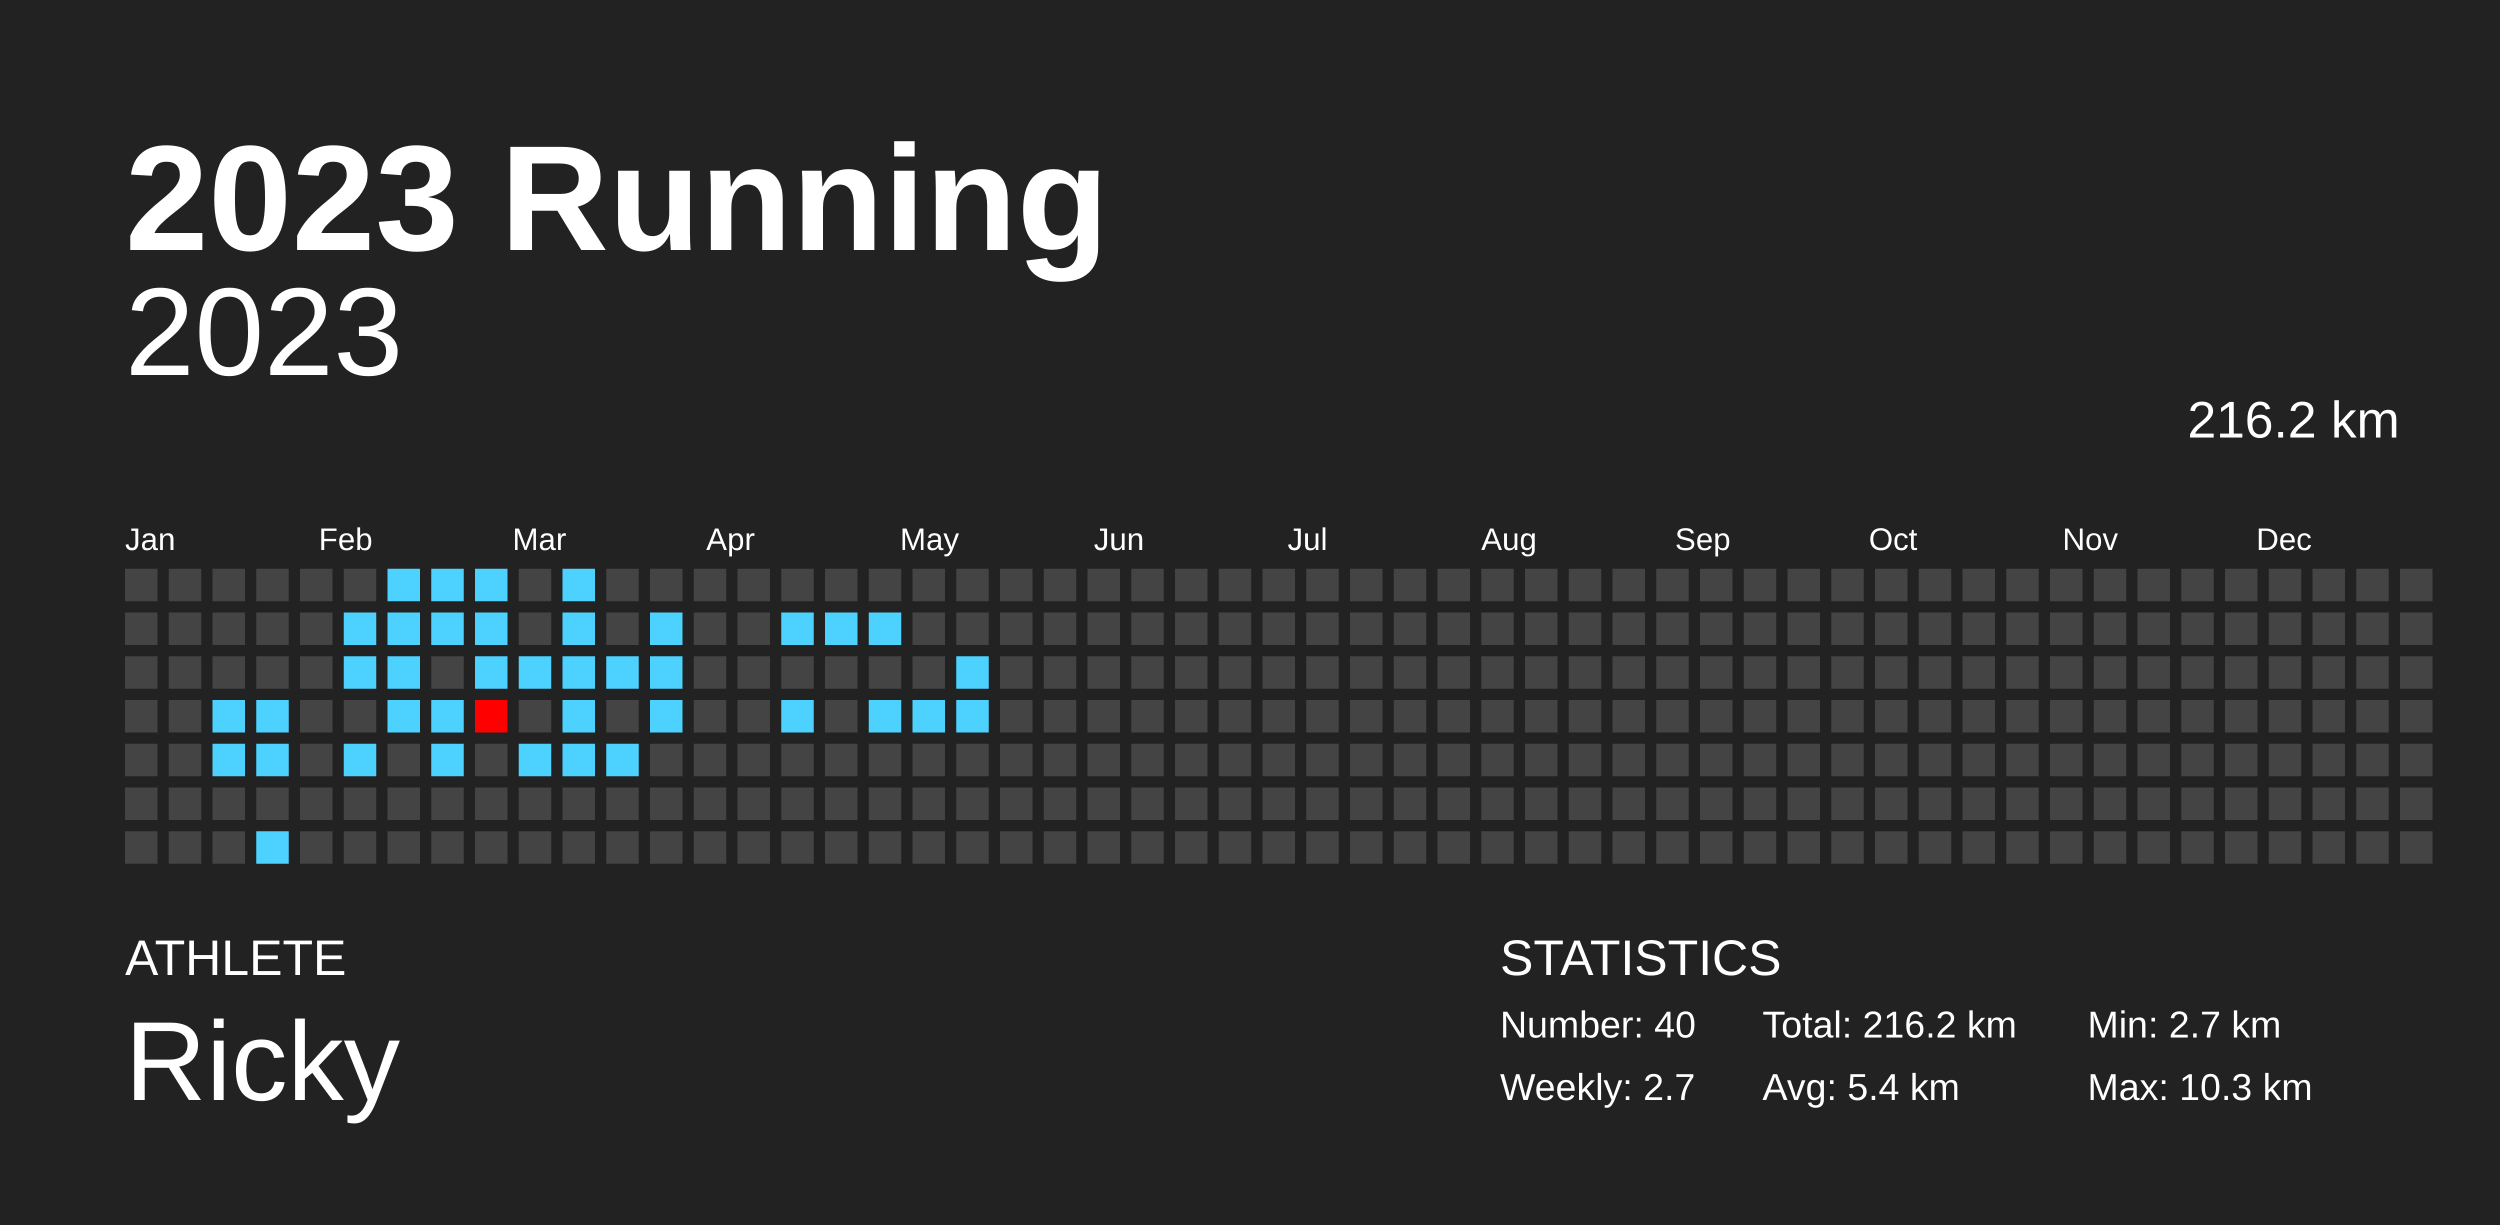
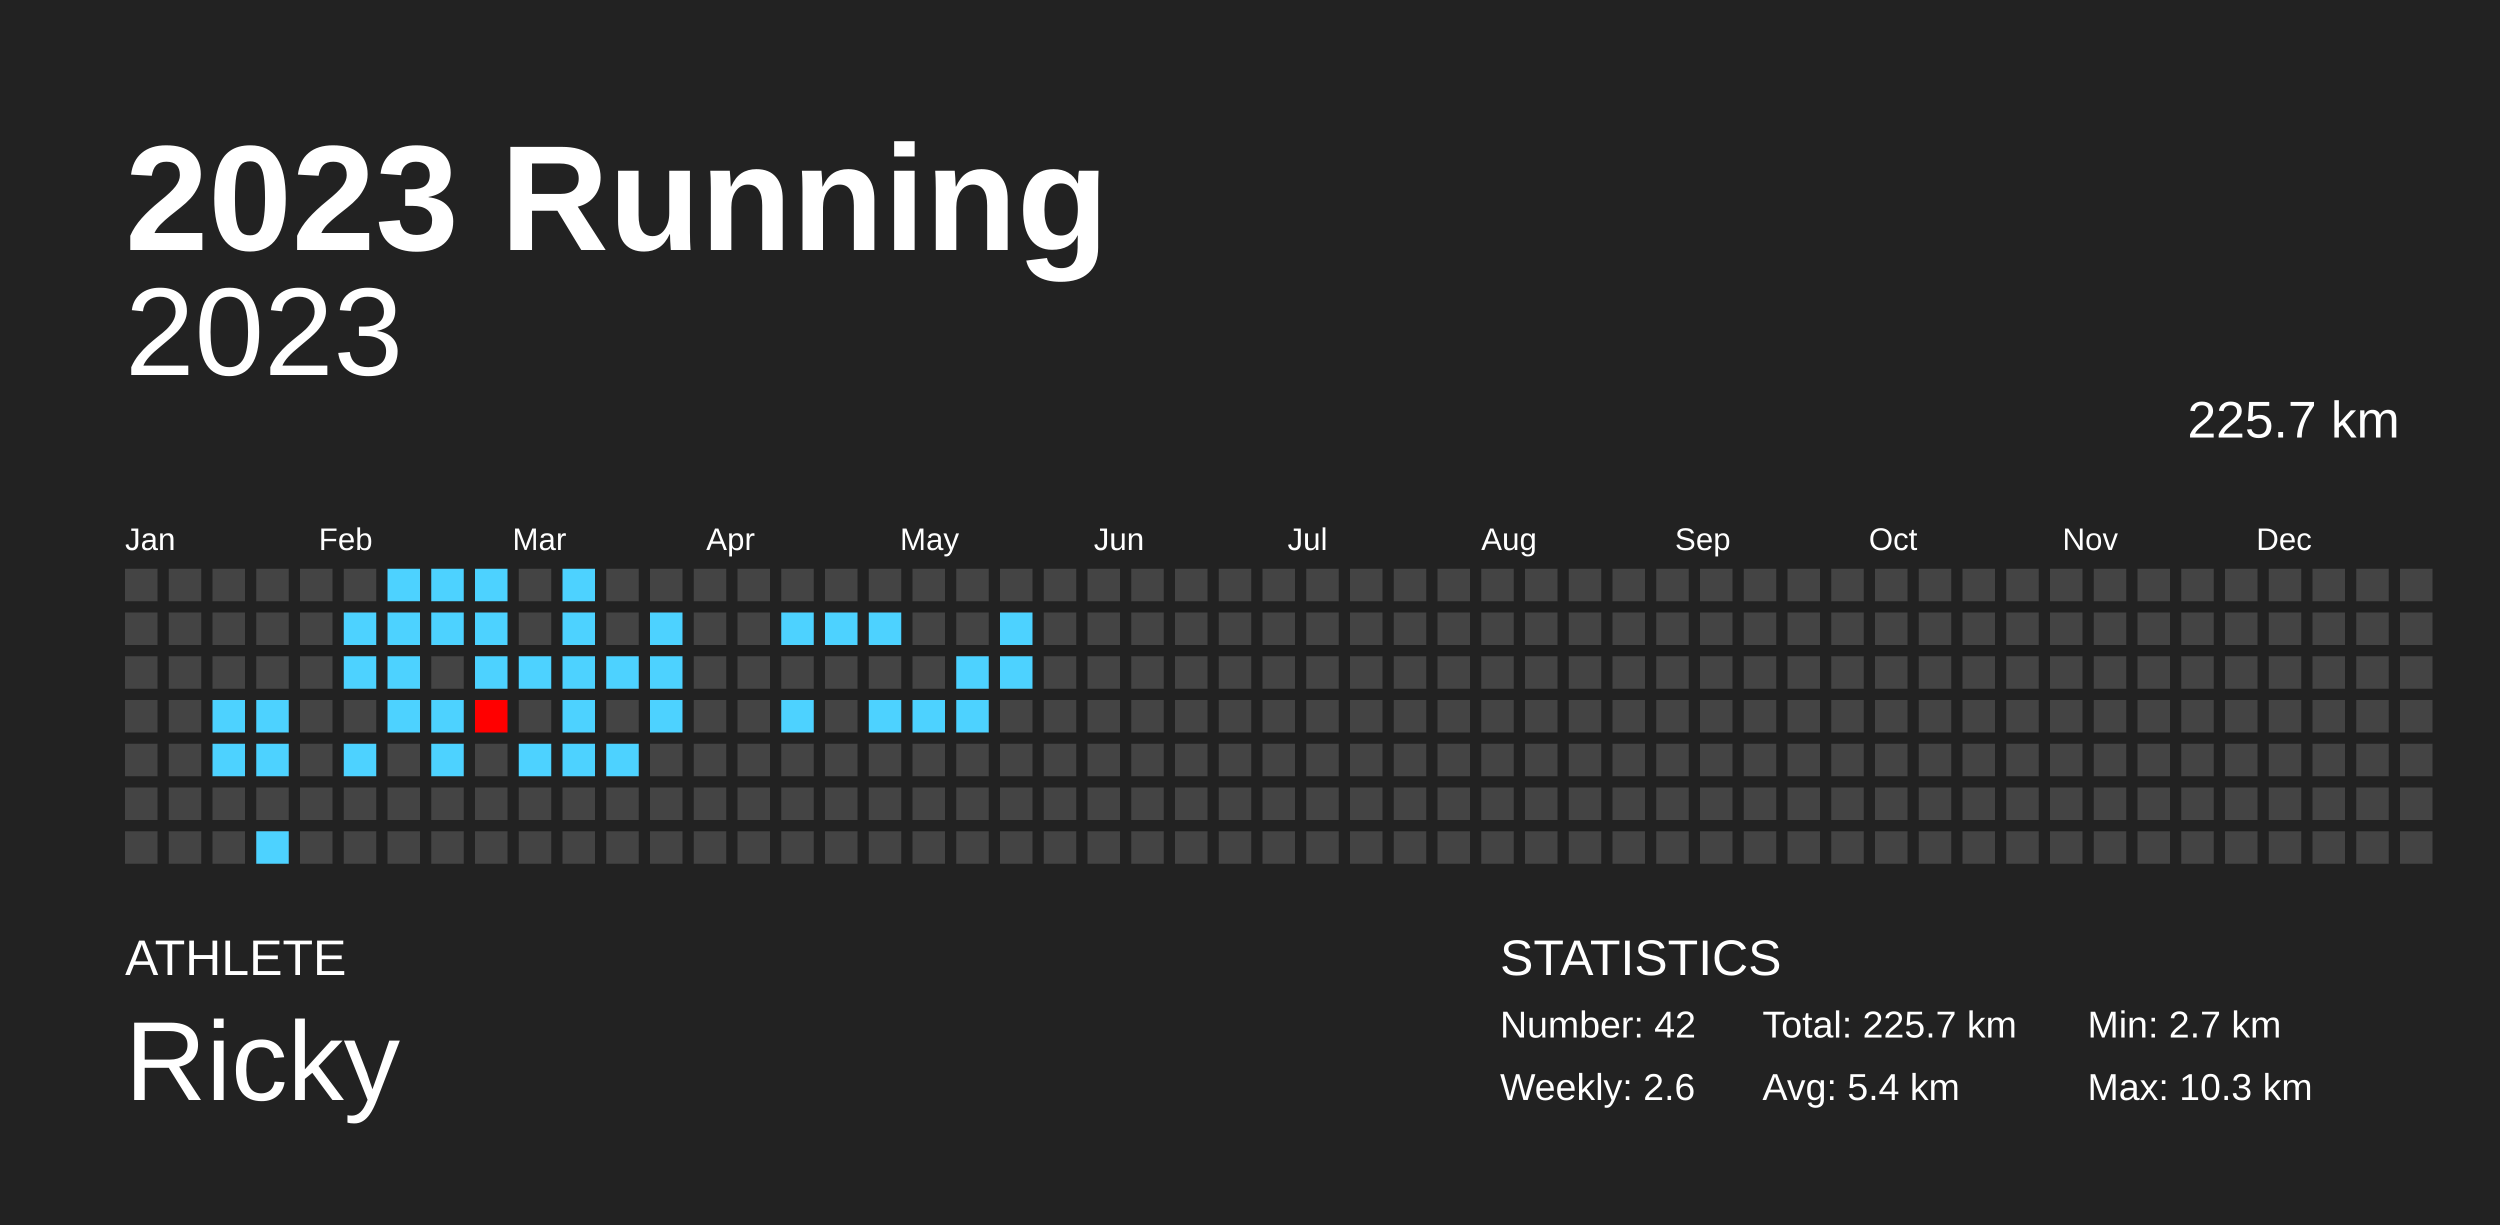
<svg xmlns="http://www.w3.org/2000/svg" baseProfile="full" height="98mm" version="1.1" viewBox="0,0,200,98" width="200mm">
  <defs />
  <rect fill="#222222" height="98" width="200" x="0" y="0" />
  <text fill="#FFFFFF" style="font-size:12px; font-family:Arial; font-weight:bold;" x="10" y="20">2023 Running</text>
  <text fill="#FFFFFF" style="font-size:4px; font-family:Arial" x="10" y="78">ATHLETE</text>
  <text fill="#FFFFFF" style="font-size:9px; font-family:Arial" x="10" y="88">Ricky</text>
  <text fill="#FFFFFF" style="font-size:4px; font-family:Arial" x="120" y="78">STATISTICS</text>
-   <text fill="#FFFFFF" style="font-size:3px; font-family:Arial" x="120" y="83">Number: 40</text>
-   <text fill="#FFFFFF" style="font-size:3px; font-family:Arial" x="120" y="88">Weekly: 2.7</text>
-   <text fill="#FFFFFF" style="font-size:3px; font-family:Arial" x="141" y="83">Total: 216.2 km</text>
+   <text fill="#FFFFFF" style="font-size:3px; font-family:Arial" x="120" y="83">Number: 42</text>
+   <text fill="#FFFFFF" style="font-size:3px; font-family:Arial" x="120" y="88">Weekly: 2.6</text>
+   <text fill="#FFFFFF" style="font-size:3px; font-family:Arial" x="141" y="83">Total: 225.7 km</text>
  <text fill="#FFFFFF" style="font-size:3px; font-family:Arial" x="141" y="88">Avg: 5.4 km</text>
  <text fill="#FFFFFF" style="font-size:3px; font-family:Arial" x="167" y="83">Min: 2.7 km</text>
  <text fill="#FFFFFF" style="font-size:3px; font-family:Arial" x="167" y="88">Max: 10.3 km</text>
  <text alignment-baseline="hanging" fill="#FFFFFF" style="font-size:10.0px; font-family:Arial;" x="10" y="30">2023</text>
-   <text alignment-baseline="hanging" fill="#FFFFFF" style="font-size:4.125px; font-family:Arial;" x="175" y="35">216.2 km</text>
+   <text alignment-baseline="hanging" fill="#FFFFFF" style="font-size:4.125px; font-family:Arial;" x="175" y="35">225.7 km</text>
  <text fill="#FFFFFF" style="font-size:2.5px; font-family:Arial" x="10.0" y="44">Jan</text>
  <text fill="#FFFFFF" style="font-size:2.5px; font-family:Arial" x="25.5" y="44">Feb</text>
  <text fill="#FFFFFF" style="font-size:2.5px; font-family:Arial" x="41.0" y="44">Mar</text>
  <text fill="#FFFFFF" style="font-size:2.5px; font-family:Arial" x="56.5" y="44">Apr</text>
  <text fill="#FFFFFF" style="font-size:2.5px; font-family:Arial" x="72.0" y="44">May</text>
  <text fill="#FFFFFF" style="font-size:2.5px; font-family:Arial" x="87.5" y="44">Jun</text>
  <text fill="#FFFFFF" style="font-size:2.5px; font-family:Arial" x="103.0" y="44">Jul</text>
  <text fill="#FFFFFF" style="font-size:2.5px; font-family:Arial" x="118.5" y="44">Aug</text>
  <text fill="#FFFFFF" style="font-size:2.5px; font-family:Arial" x="134.0" y="44">Sep</text>
  <text fill="#FFFFFF" style="font-size:2.5px; font-family:Arial" x="149.5" y="44">Oct</text>
  <text fill="#FFFFFF" style="font-size:2.5px; font-family:Arial" x="165.0" y="44">Nov</text>
  <text fill="#FFFFFF" style="font-size:2.5px; font-family:Arial" x="180.5" y="44">Dec</text>
  <rect fill="#444444" height="2.6" width="2.6" x="10.0" y="45.5" />
  <rect fill="#444444" height="2.6" width="2.6" x="10.0" y="49.0" />
  <rect fill="#444444" height="2.6" width="2.6" x="10.0" y="52.5" />
  <rect fill="#444444" height="2.6" width="2.6" x="10.0" y="56.0" />
  <rect fill="#444444" height="2.6" width="2.6" x="10.0" y="59.5" />
  <rect fill="#444444" height="2.6" width="2.6" x="10.0" y="63.0" />
  <rect fill="#444444" height="2.6" width="2.6" x="10.0" y="66.5" />
  <rect fill="#444444" height="2.6" width="2.6" x="13.5" y="45.5" />
  <rect fill="#444444" height="2.6" width="2.6" x="13.5" y="49.0" />
  <rect fill="#444444" height="2.6" width="2.6" x="13.5" y="52.5" />
  <rect fill="#444444" height="2.6" width="2.6" x="13.5" y="56.0" />
  <rect fill="#444444" height="2.6" width="2.6" x="13.5" y="59.5" />
  <rect fill="#444444" height="2.6" width="2.6" x="13.5" y="63.0" />
  <rect fill="#444444" height="2.6" width="2.6" x="13.5" y="66.5" />
  <rect fill="#444444" height="2.6" width="2.6" x="17.0" y="45.5" />
  <rect fill="#444444" height="2.6" width="2.6" x="17.0" y="49.0" />
  <rect fill="#444444" height="2.6" width="2.6" x="17.0" y="52.5" />
  <rect fill="#4dd2ff" height="2.6" width="2.6" x="17.0" y="56.0" />
  <rect fill="#4dd2ff" height="2.6" width="2.6" x="17.0" y="59.5" />
  <rect fill="#444444" height="2.6" width="2.6" x="17.0" y="63.0" />
  <rect fill="#444444" height="2.6" width="2.6" x="17.0" y="66.5" />
  <rect fill="#444444" height="2.6" width="2.6" x="20.5" y="45.5" />
  <rect fill="#444444" height="2.6" width="2.6" x="20.5" y="49.0" />
  <rect fill="#444444" height="2.6" width="2.6" x="20.5" y="52.5" />
  <rect fill="#4dd2ff" height="2.6" width="2.6" x="20.5" y="56.0" />
  <rect fill="#4dd2ff" height="2.6" width="2.6" x="20.5" y="59.5" />
  <rect fill="#444444" height="2.6" width="2.6" x="20.5" y="63.0" />
  <rect fill="#4dd2ff" height="2.6" width="2.6" x="20.5" y="66.5" />
  <rect fill="#444444" height="2.6" width="2.6" x="24.0" y="45.5" />
  <rect fill="#444444" height="2.6" width="2.6" x="24.0" y="49.0" />
  <rect fill="#444444" height="2.6" width="2.6" x="24.0" y="52.5" />
  <rect fill="#444444" height="2.6" width="2.6" x="24.0" y="56.0" />
  <rect fill="#444444" height="2.6" width="2.6" x="24.0" y="59.5" />
  <rect fill="#444444" height="2.6" width="2.6" x="24.0" y="63.0" />
  <rect fill="#444444" height="2.6" width="2.6" x="24.0" y="66.5" />
  <rect fill="#444444" height="2.6" width="2.6" x="27.5" y="45.5" />
  <rect fill="#4dd2ff" height="2.6" width="2.6" x="27.5" y="49.0" />
  <rect fill="#4dd2ff" height="2.6" width="2.6" x="27.5" y="52.5" />
  <rect fill="#444444" height="2.6" width="2.6" x="27.5" y="56.0" />
  <rect fill="#4dd2ff" height="2.6" width="2.6" x="27.5" y="59.5" />
  <rect fill="#444444" height="2.6" width="2.6" x="27.5" y="63.0" />
  <rect fill="#444444" height="2.6" width="2.6" x="27.5" y="66.5" />
  <rect fill="#4dd2ff" height="2.6" width="2.6" x="31.0" y="45.5" />
  <rect fill="#4dd2ff" height="2.6" width="2.6" x="31.0" y="49.0" />
  <rect fill="#4dd2ff" height="2.6" width="2.6" x="31.0" y="52.5" />
  <rect fill="#4dd2ff" height="2.6" width="2.6" x="31.0" y="56.0" />
  <rect fill="#444444" height="2.6" width="2.6" x="31.0" y="59.5" />
  <rect fill="#444444" height="2.6" width="2.6" x="31.0" y="63.0" />
  <rect fill="#444444" height="2.6" width="2.6" x="31.0" y="66.5" />
  <rect fill="#4dd2ff" height="2.6" width="2.6" x="34.5" y="45.5" />
  <rect fill="#4dd2ff" height="2.6" width="2.6" x="34.5" y="49.0" />
  <rect fill="#444444" height="2.6" width="2.6" x="34.5" y="52.5" />
  <rect fill="#4dd2ff" height="2.6" width="2.6" x="34.5" y="56.0" />
  <rect fill="#4dd2ff" height="2.6" width="2.6" x="34.5" y="59.5" />
  <rect fill="#444444" height="2.6" width="2.6" x="34.5" y="63.0" />
  <rect fill="#444444" height="2.6" width="2.6" x="34.5" y="66.5" />
  <rect fill="#4dd2ff" height="2.6" width="2.6" x="38.0" y="45.5" />
  <rect fill="#4dd2ff" height="2.6" width="2.6" x="38.0" y="49.0" />
  <rect fill="#4dd2ff" height="2.6" width="2.6" x="38.0" y="52.5" />
  <rect fill="#ff0000" height="2.6" width="2.6" x="38.0" y="56.0" />
  <rect fill="#444444" height="2.6" width="2.6" x="38.0" y="59.5" />
  <rect fill="#444444" height="2.6" width="2.6" x="38.0" y="63.0" />
  <rect fill="#444444" height="2.6" width="2.6" x="38.0" y="66.5" />
  <rect fill="#444444" height="2.6" width="2.6" x="41.5" y="45.5" />
  <rect fill="#444444" height="2.6" width="2.6" x="41.5" y="49.0" />
  <rect fill="#4dd2ff" height="2.6" width="2.6" x="41.5" y="52.5" />
  <rect fill="#444444" height="2.6" width="2.6" x="41.5" y="56.0" />
  <rect fill="#4dd2ff" height="2.6" width="2.6" x="41.5" y="59.5" />
  <rect fill="#444444" height="2.6" width="2.6" x="41.5" y="63.0" />
  <rect fill="#444444" height="2.6" width="2.6" x="41.5" y="66.5" />
  <rect fill="#4dd2ff" height="2.6" width="2.6" x="45.0" y="45.5" />
  <rect fill="#4dd2ff" height="2.6" width="2.6" x="45.0" y="49.0" />
  <rect fill="#4dd2ff" height="2.6" width="2.6" x="45.0" y="52.5" />
  <rect fill="#4dd2ff" height="2.6" width="2.6" x="45.0" y="56.0" />
  <rect fill="#4dd2ff" height="2.6" width="2.6" x="45.0" y="59.5" />
  <rect fill="#444444" height="2.6" width="2.6" x="45.0" y="63.0" />
  <rect fill="#444444" height="2.6" width="2.6" x="45.0" y="66.5" />
  <rect fill="#444444" height="2.6" width="2.6" x="48.5" y="45.5" />
  <rect fill="#444444" height="2.6" width="2.6" x="48.5" y="49.0" />
  <rect fill="#4dd2ff" height="2.6" width="2.6" x="48.5" y="52.5" />
  <rect fill="#444444" height="2.6" width="2.6" x="48.5" y="56.0" />
  <rect fill="#4dd2ff" height="2.6" width="2.6" x="48.5" y="59.5" />
  <rect fill="#444444" height="2.6" width="2.6" x="48.5" y="63.0" />
  <rect fill="#444444" height="2.6" width="2.6" x="48.5" y="66.5" />
  <rect fill="#444444" height="2.6" width="2.6" x="52.0" y="45.5" />
  <rect fill="#4dd2ff" height="2.6" width="2.6" x="52.0" y="49.0" />
  <rect fill="#4dd2ff" height="2.6" width="2.6" x="52.0" y="52.5" />
  <rect fill="#4dd2ff" height="2.6" width="2.6" x="52.0" y="56.0" />
  <rect fill="#444444" height="2.6" width="2.6" x="52.0" y="59.5" />
  <rect fill="#444444" height="2.6" width="2.6" x="52.0" y="63.0" />
  <rect fill="#444444" height="2.6" width="2.6" x="52.0" y="66.5" />
  <rect fill="#444444" height="2.6" width="2.6" x="55.5" y="45.5" />
  <rect fill="#444444" height="2.6" width="2.6" x="55.5" y="49.0" />
  <rect fill="#444444" height="2.6" width="2.6" x="55.5" y="52.5" />
  <rect fill="#444444" height="2.6" width="2.6" x="55.5" y="56.0" />
  <rect fill="#444444" height="2.6" width="2.6" x="55.5" y="59.5" />
  <rect fill="#444444" height="2.6" width="2.6" x="55.5" y="63.0" />
  <rect fill="#444444" height="2.6" width="2.6" x="55.5" y="66.5" />
  <rect fill="#444444" height="2.6" width="2.6" x="59.0" y="45.5" />
  <rect fill="#444444" height="2.6" width="2.6" x="59.0" y="49.0" />
  <rect fill="#444444" height="2.6" width="2.6" x="59.0" y="52.5" />
  <rect fill="#444444" height="2.6" width="2.6" x="59.0" y="56.0" />
  <rect fill="#444444" height="2.6" width="2.6" x="59.0" y="59.5" />
  <rect fill="#444444" height="2.6" width="2.6" x="59.0" y="63.0" />
  <rect fill="#444444" height="2.6" width="2.6" x="59.0" y="66.5" />
  <rect fill="#444444" height="2.6" width="2.6" x="62.5" y="45.5" />
  <rect fill="#4dd2ff" height="2.6" width="2.6" x="62.5" y="49.0" />
  <rect fill="#444444" height="2.6" width="2.6" x="62.5" y="52.5" />
  <rect fill="#4dd2ff" height="2.6" width="2.6" x="62.5" y="56.0" />
  <rect fill="#444444" height="2.6" width="2.6" x="62.5" y="59.5" />
  <rect fill="#444444" height="2.6" width="2.6" x="62.5" y="63.0" />
  <rect fill="#444444" height="2.6" width="2.6" x="62.5" y="66.5" />
  <rect fill="#444444" height="2.6" width="2.6" x="66.0" y="45.5" />
  <rect fill="#4dd2ff" height="2.6" width="2.6" x="66.0" y="49.0" />
  <rect fill="#444444" height="2.6" width="2.6" x="66.0" y="52.5" />
  <rect fill="#444444" height="2.6" width="2.6" x="66.0" y="56.0" />
  <rect fill="#444444" height="2.6" width="2.6" x="66.0" y="59.5" />
  <rect fill="#444444" height="2.6" width="2.6" x="66.0" y="63.0" />
  <rect fill="#444444" height="2.6" width="2.6" x="66.0" y="66.5" />
  <rect fill="#444444" height="2.6" width="2.6" x="69.5" y="45.5" />
  <rect fill="#4dd2ff" height="2.6" width="2.6" x="69.5" y="49.0" />
  <rect fill="#444444" height="2.6" width="2.6" x="69.5" y="52.5" />
  <rect fill="#4dd2ff" height="2.6" width="2.6" x="69.5" y="56.0" />
  <rect fill="#444444" height="2.6" width="2.6" x="69.5" y="59.5" />
  <rect fill="#444444" height="2.6" width="2.6" x="69.5" y="63.0" />
  <rect fill="#444444" height="2.6" width="2.6" x="69.5" y="66.5" />
  <rect fill="#444444" height="2.6" width="2.6" x="73.0" y="45.5" />
  <rect fill="#444444" height="2.6" width="2.6" x="73.0" y="49.0" />
  <rect fill="#444444" height="2.6" width="2.6" x="73.0" y="52.5" />
  <rect fill="#4dd2ff" height="2.6" width="2.6" x="73.0" y="56.0" />
  <rect fill="#444444" height="2.6" width="2.6" x="73.0" y="59.5" />
  <rect fill="#444444" height="2.6" width="2.6" x="73.0" y="63.0" />
  <rect fill="#444444" height="2.6" width="2.6" x="73.0" y="66.5" />
  <rect fill="#444444" height="2.6" width="2.6" x="76.5" y="45.5" />
  <rect fill="#444444" height="2.6" width="2.6" x="76.5" y="49.0" />
  <rect fill="#4dd2ff" height="2.6" width="2.6" x="76.5" y="52.5" />
  <rect fill="#4dd2ff" height="2.6" width="2.6" x="76.5" y="56.0" />
  <rect fill="#444444" height="2.6" width="2.6" x="76.5" y="59.5" />
  <rect fill="#444444" height="2.6" width="2.6" x="76.5" y="63.0" />
  <rect fill="#444444" height="2.6" width="2.6" x="76.5" y="66.5" />
  <rect fill="#444444" height="2.6" width="2.6" x="80.0" y="45.5" />
-   <rect fill="#444444" height="2.6" width="2.6" x="80.0" y="49.0" />
-   <rect fill="#444444" height="2.6" width="2.6" x="80.0" y="52.5" />
+   <rect fill="#4dd2ff" height="2.6" width="2.6" x="80.0" y="49.0" />
+   <rect fill="#4dd2ff" height="2.6" width="2.6" x="80.0" y="52.5" />
  <rect fill="#444444" height="2.6" width="2.6" x="80.0" y="56.0" />
  <rect fill="#444444" height="2.6" width="2.6" x="80.0" y="59.5" />
  <rect fill="#444444" height="2.6" width="2.6" x="80.0" y="63.0" />
  <rect fill="#444444" height="2.6" width="2.6" x="80.0" y="66.5" />
  <rect fill="#444444" height="2.6" width="2.6" x="83.5" y="45.5" />
  <rect fill="#444444" height="2.6" width="2.6" x="83.5" y="49.0" />
  <rect fill="#444444" height="2.6" width="2.6" x="83.5" y="52.5" />
  <rect fill="#444444" height="2.6" width="2.6" x="83.5" y="56.0" />
  <rect fill="#444444" height="2.6" width="2.6" x="83.5" y="59.5" />
  <rect fill="#444444" height="2.6" width="2.6" x="83.5" y="63.0" />
  <rect fill="#444444" height="2.6" width="2.6" x="83.5" y="66.5" />
  <rect fill="#444444" height="2.6" width="2.6" x="87.0" y="45.5" />
  <rect fill="#444444" height="2.6" width="2.6" x="87.0" y="49.0" />
  <rect fill="#444444" height="2.6" width="2.6" x="87.0" y="52.5" />
  <rect fill="#444444" height="2.6" width="2.6" x="87.0" y="56.0" />
  <rect fill="#444444" height="2.6" width="2.6" x="87.0" y="59.5" />
  <rect fill="#444444" height="2.6" width="2.6" x="87.0" y="63.0" />
  <rect fill="#444444" height="2.6" width="2.6" x="87.0" y="66.5" />
  <rect fill="#444444" height="2.6" width="2.6" x="90.5" y="45.5" />
  <rect fill="#444444" height="2.6" width="2.6" x="90.5" y="49.0" />
  <rect fill="#444444" height="2.6" width="2.6" x="90.5" y="52.5" />
  <rect fill="#444444" height="2.6" width="2.6" x="90.5" y="56.0" />
  <rect fill="#444444" height="2.6" width="2.6" x="90.5" y="59.5" />
  <rect fill="#444444" height="2.6" width="2.6" x="90.5" y="63.0" />
  <rect fill="#444444" height="2.6" width="2.6" x="90.5" y="66.5" />
  <rect fill="#444444" height="2.6" width="2.6" x="94.0" y="45.5" />
  <rect fill="#444444" height="2.6" width="2.6" x="94.0" y="49.0" />
  <rect fill="#444444" height="2.6" width="2.6" x="94.0" y="52.5" />
  <rect fill="#444444" height="2.6" width="2.6" x="94.0" y="56.0" />
  <rect fill="#444444" height="2.6" width="2.6" x="94.0" y="59.5" />
  <rect fill="#444444" height="2.6" width="2.6" x="94.0" y="63.0" />
  <rect fill="#444444" height="2.6" width="2.6" x="94.0" y="66.5" />
  <rect fill="#444444" height="2.6" width="2.6" x="97.5" y="45.5" />
  <rect fill="#444444" height="2.6" width="2.6" x="97.5" y="49.0" />
  <rect fill="#444444" height="2.6" width="2.6" x="97.5" y="52.5" />
  <rect fill="#444444" height="2.6" width="2.6" x="97.5" y="56.0" />
  <rect fill="#444444" height="2.6" width="2.6" x="97.5" y="59.5" />
  <rect fill="#444444" height="2.6" width="2.6" x="97.5" y="63.0" />
  <rect fill="#444444" height="2.6" width="2.6" x="97.5" y="66.5" />
  <rect fill="#444444" height="2.6" width="2.6" x="101.0" y="45.5" />
  <rect fill="#444444" height="2.6" width="2.6" x="101.0" y="49.0" />
  <rect fill="#444444" height="2.6" width="2.6" x="101.0" y="52.5" />
  <rect fill="#444444" height="2.6" width="2.6" x="101.0" y="56.0" />
  <rect fill="#444444" height="2.6" width="2.6" x="101.0" y="59.5" />
  <rect fill="#444444" height="2.6" width="2.6" x="101.0" y="63.0" />
  <rect fill="#444444" height="2.6" width="2.6" x="101.0" y="66.5" />
  <rect fill="#444444" height="2.6" width="2.6" x="104.5" y="45.5" />
  <rect fill="#444444" height="2.6" width="2.6" x="104.5" y="49.0" />
  <rect fill="#444444" height="2.6" width="2.6" x="104.5" y="52.5" />
  <rect fill="#444444" height="2.6" width="2.6" x="104.5" y="56.0" />
  <rect fill="#444444" height="2.6" width="2.6" x="104.5" y="59.5" />
  <rect fill="#444444" height="2.6" width="2.6" x="104.5" y="63.0" />
  <rect fill="#444444" height="2.6" width="2.6" x="104.5" y="66.5" />
  <rect fill="#444444" height="2.6" width="2.6" x="108.0" y="45.5" />
  <rect fill="#444444" height="2.6" width="2.6" x="108.0" y="49.0" />
  <rect fill="#444444" height="2.6" width="2.6" x="108.0" y="52.5" />
  <rect fill="#444444" height="2.6" width="2.6" x="108.0" y="56.0" />
  <rect fill="#444444" height="2.6" width="2.6" x="108.0" y="59.5" />
  <rect fill="#444444" height="2.6" width="2.6" x="108.0" y="63.0" />
  <rect fill="#444444" height="2.6" width="2.6" x="108.0" y="66.5" />
  <rect fill="#444444" height="2.6" width="2.6" x="111.5" y="45.5" />
  <rect fill="#444444" height="2.6" width="2.6" x="111.5" y="49.0" />
  <rect fill="#444444" height="2.6" width="2.6" x="111.5" y="52.5" />
  <rect fill="#444444" height="2.6" width="2.6" x="111.5" y="56.0" />
  <rect fill="#444444" height="2.6" width="2.6" x="111.5" y="59.5" />
  <rect fill="#444444" height="2.6" width="2.6" x="111.5" y="63.0" />
  <rect fill="#444444" height="2.6" width="2.6" x="111.5" y="66.5" />
  <rect fill="#444444" height="2.6" width="2.6" x="115.0" y="45.5" />
  <rect fill="#444444" height="2.6" width="2.6" x="115.0" y="49.0" />
  <rect fill="#444444" height="2.6" width="2.6" x="115.0" y="52.5" />
  <rect fill="#444444" height="2.6" width="2.6" x="115.0" y="56.0" />
  <rect fill="#444444" height="2.6" width="2.6" x="115.0" y="59.5" />
  <rect fill="#444444" height="2.6" width="2.6" x="115.0" y="63.0" />
  <rect fill="#444444" height="2.6" width="2.6" x="115.0" y="66.5" />
  <rect fill="#444444" height="2.6" width="2.6" x="118.5" y="45.5" />
  <rect fill="#444444" height="2.6" width="2.6" x="118.5" y="49.0" />
  <rect fill="#444444" height="2.6" width="2.6" x="118.5" y="52.5" />
  <rect fill="#444444" height="2.6" width="2.6" x="118.5" y="56.0" />
  <rect fill="#444444" height="2.6" width="2.6" x="118.5" y="59.5" />
  <rect fill="#444444" height="2.6" width="2.6" x="118.5" y="63.0" />
  <rect fill="#444444" height="2.6" width="2.6" x="118.5" y="66.5" />
  <rect fill="#444444" height="2.6" width="2.6" x="122.0" y="45.5" />
  <rect fill="#444444" height="2.6" width="2.6" x="122.0" y="49.0" />
  <rect fill="#444444" height="2.6" width="2.6" x="122.0" y="52.5" />
  <rect fill="#444444" height="2.6" width="2.6" x="122.0" y="56.0" />
  <rect fill="#444444" height="2.6" width="2.6" x="122.0" y="59.5" />
  <rect fill="#444444" height="2.6" width="2.6" x="122.0" y="63.0" />
  <rect fill="#444444" height="2.6" width="2.6" x="122.0" y="66.5" />
  <rect fill="#444444" height="2.6" width="2.6" x="125.5" y="45.5" />
  <rect fill="#444444" height="2.6" width="2.6" x="125.5" y="49.0" />
  <rect fill="#444444" height="2.6" width="2.6" x="125.5" y="52.5" />
  <rect fill="#444444" height="2.6" width="2.6" x="125.5" y="56.0" />
  <rect fill="#444444" height="2.6" width="2.6" x="125.5" y="59.5" />
  <rect fill="#444444" height="2.6" width="2.6" x="125.5" y="63.0" />
  <rect fill="#444444" height="2.6" width="2.6" x="125.5" y="66.5" />
  <rect fill="#444444" height="2.6" width="2.6" x="129.0" y="45.5" />
  <rect fill="#444444" height="2.6" width="2.6" x="129.0" y="49.0" />
  <rect fill="#444444" height="2.6" width="2.6" x="129.0" y="52.5" />
  <rect fill="#444444" height="2.6" width="2.6" x="129.0" y="56.0" />
  <rect fill="#444444" height="2.6" width="2.6" x="129.0" y="59.5" />
  <rect fill="#444444" height="2.6" width="2.6" x="129.0" y="63.0" />
  <rect fill="#444444" height="2.6" width="2.6" x="129.0" y="66.5" />
  <rect fill="#444444" height="2.6" width="2.6" x="132.5" y="45.5" />
  <rect fill="#444444" height="2.6" width="2.6" x="132.5" y="49.0" />
  <rect fill="#444444" height="2.6" width="2.6" x="132.5" y="52.5" />
  <rect fill="#444444" height="2.6" width="2.6" x="132.5" y="56.0" />
  <rect fill="#444444" height="2.6" width="2.6" x="132.5" y="59.5" />
  <rect fill="#444444" height="2.6" width="2.6" x="132.5" y="63.0" />
  <rect fill="#444444" height="2.6" width="2.6" x="132.5" y="66.5" />
  <rect fill="#444444" height="2.6" width="2.6" x="136.0" y="45.5" />
  <rect fill="#444444" height="2.6" width="2.6" x="136.0" y="49.0" />
  <rect fill="#444444" height="2.6" width="2.6" x="136.0" y="52.5" />
  <rect fill="#444444" height="2.6" width="2.6" x="136.0" y="56.0" />
  <rect fill="#444444" height="2.6" width="2.6" x="136.0" y="59.5" />
  <rect fill="#444444" height="2.6" width="2.6" x="136.0" y="63.0" />
  <rect fill="#444444" height="2.6" width="2.6" x="136.0" y="66.5" />
  <rect fill="#444444" height="2.6" width="2.6" x="139.5" y="45.5" />
  <rect fill="#444444" height="2.6" width="2.6" x="139.5" y="49.0" />
  <rect fill="#444444" height="2.6" width="2.6" x="139.5" y="52.5" />
  <rect fill="#444444" height="2.6" width="2.6" x="139.5" y="56.0" />
  <rect fill="#444444" height="2.6" width="2.6" x="139.5" y="59.5" />
  <rect fill="#444444" height="2.6" width="2.6" x="139.5" y="63.0" />
  <rect fill="#444444" height="2.6" width="2.6" x="139.5" y="66.5" />
  <rect fill="#444444" height="2.6" width="2.6" x="143.0" y="45.5" />
  <rect fill="#444444" height="2.6" width="2.6" x="143.0" y="49.0" />
  <rect fill="#444444" height="2.6" width="2.6" x="143.0" y="52.5" />
  <rect fill="#444444" height="2.6" width="2.6" x="143.0" y="56.0" />
  <rect fill="#444444" height="2.6" width="2.6" x="143.0" y="59.5" />
  <rect fill="#444444" height="2.6" width="2.6" x="143.0" y="63.0" />
  <rect fill="#444444" height="2.6" width="2.6" x="143.0" y="66.5" />
  <rect fill="#444444" height="2.6" width="2.6" x="146.5" y="45.5" />
  <rect fill="#444444" height="2.6" width="2.6" x="146.5" y="49.0" />
  <rect fill="#444444" height="2.6" width="2.6" x="146.5" y="52.5" />
  <rect fill="#444444" height="2.6" width="2.6" x="146.5" y="56.0" />
  <rect fill="#444444" height="2.6" width="2.6" x="146.5" y="59.5" />
  <rect fill="#444444" height="2.6" width="2.6" x="146.5" y="63.0" />
  <rect fill="#444444" height="2.6" width="2.6" x="146.5" y="66.5" />
  <rect fill="#444444" height="2.6" width="2.6" x="150.0" y="45.5" />
  <rect fill="#444444" height="2.6" width="2.6" x="150.0" y="49.0" />
  <rect fill="#444444" height="2.6" width="2.6" x="150.0" y="52.5" />
  <rect fill="#444444" height="2.6" width="2.6" x="150.0" y="56.0" />
  <rect fill="#444444" height="2.6" width="2.6" x="150.0" y="59.5" />
  <rect fill="#444444" height="2.6" width="2.6" x="150.0" y="63.0" />
  <rect fill="#444444" height="2.6" width="2.6" x="150.0" y="66.5" />
  <rect fill="#444444" height="2.6" width="2.6" x="153.5" y="45.5" />
  <rect fill="#444444" height="2.6" width="2.6" x="153.5" y="49.0" />
  <rect fill="#444444" height="2.6" width="2.6" x="153.5" y="52.5" />
  <rect fill="#444444" height="2.6" width="2.6" x="153.5" y="56.0" />
  <rect fill="#444444" height="2.6" width="2.6" x="153.5" y="59.5" />
  <rect fill="#444444" height="2.6" width="2.6" x="153.5" y="63.0" />
  <rect fill="#444444" height="2.6" width="2.6" x="153.5" y="66.5" />
  <rect fill="#444444" height="2.6" width="2.6" x="157.0" y="45.5" />
  <rect fill="#444444" height="2.6" width="2.6" x="157.0" y="49.0" />
  <rect fill="#444444" height="2.6" width="2.6" x="157.0" y="52.5" />
  <rect fill="#444444" height="2.6" width="2.6" x="157.0" y="56.0" />
  <rect fill="#444444" height="2.6" width="2.6" x="157.0" y="59.5" />
  <rect fill="#444444" height="2.6" width="2.6" x="157.0" y="63.0" />
  <rect fill="#444444" height="2.6" width="2.6" x="157.0" y="66.5" />
  <rect fill="#444444" height="2.6" width="2.6" x="160.5" y="45.5" />
  <rect fill="#444444" height="2.6" width="2.6" x="160.5" y="49.0" />
  <rect fill="#444444" height="2.6" width="2.6" x="160.5" y="52.5" />
  <rect fill="#444444" height="2.6" width="2.6" x="160.5" y="56.0" />
  <rect fill="#444444" height="2.6" width="2.6" x="160.5" y="59.5" />
  <rect fill="#444444" height="2.6" width="2.6" x="160.5" y="63.0" />
  <rect fill="#444444" height="2.6" width="2.6" x="160.5" y="66.5" />
  <rect fill="#444444" height="2.6" width="2.6" x="164.0" y="45.5" />
  <rect fill="#444444" height="2.6" width="2.6" x="164.0" y="49.0" />
  <rect fill="#444444" height="2.6" width="2.6" x="164.0" y="52.5" />
  <rect fill="#444444" height="2.6" width="2.6" x="164.0" y="56.0" />
  <rect fill="#444444" height="2.6" width="2.6" x="164.0" y="59.5" />
  <rect fill="#444444" height="2.6" width="2.6" x="164.0" y="63.0" />
  <rect fill="#444444" height="2.6" width="2.6" x="164.0" y="66.5" />
  <rect fill="#444444" height="2.6" width="2.6" x="167.5" y="45.5" />
  <rect fill="#444444" height="2.6" width="2.6" x="167.5" y="49.0" />
  <rect fill="#444444" height="2.6" width="2.6" x="167.5" y="52.5" />
  <rect fill="#444444" height="2.6" width="2.6" x="167.5" y="56.0" />
  <rect fill="#444444" height="2.6" width="2.6" x="167.5" y="59.5" />
  <rect fill="#444444" height="2.6" width="2.6" x="167.5" y="63.0" />
  <rect fill="#444444" height="2.6" width="2.6" x="167.5" y="66.5" />
  <rect fill="#444444" height="2.6" width="2.6" x="171.0" y="45.5" />
  <rect fill="#444444" height="2.6" width="2.6" x="171.0" y="49.0" />
  <rect fill="#444444" height="2.6" width="2.6" x="171.0" y="52.5" />
  <rect fill="#444444" height="2.6" width="2.6" x="171.0" y="56.0" />
  <rect fill="#444444" height="2.6" width="2.6" x="171.0" y="59.5" />
  <rect fill="#444444" height="2.6" width="2.6" x="171.0" y="63.0" />
  <rect fill="#444444" height="2.6" width="2.6" x="171.0" y="66.5" />
  <rect fill="#444444" height="2.6" width="2.6" x="174.5" y="45.5" />
  <rect fill="#444444" height="2.6" width="2.6" x="174.5" y="49.0" />
  <rect fill="#444444" height="2.6" width="2.6" x="174.5" y="52.5" />
  <rect fill="#444444" height="2.6" width="2.6" x="174.5" y="56.0" />
  <rect fill="#444444" height="2.6" width="2.6" x="174.5" y="59.5" />
  <rect fill="#444444" height="2.6" width="2.6" x="174.5" y="63.0" />
  <rect fill="#444444" height="2.6" width="2.6" x="174.5" y="66.5" />
  <rect fill="#444444" height="2.6" width="2.6" x="178.0" y="45.5" />
  <rect fill="#444444" height="2.6" width="2.6" x="178.0" y="49.0" />
  <rect fill="#444444" height="2.6" width="2.6" x="178.0" y="52.5" />
  <rect fill="#444444" height="2.6" width="2.6" x="178.0" y="56.0" />
  <rect fill="#444444" height="2.6" width="2.6" x="178.0" y="59.5" />
  <rect fill="#444444" height="2.6" width="2.6" x="178.0" y="63.0" />
  <rect fill="#444444" height="2.6" width="2.6" x="178.0" y="66.5" />
  <rect fill="#444444" height="2.6" width="2.6" x="181.5" y="45.5" />
  <rect fill="#444444" height="2.6" width="2.6" x="181.5" y="49.0" />
  <rect fill="#444444" height="2.6" width="2.6" x="181.5" y="52.5" />
  <rect fill="#444444" height="2.6" width="2.6" x="181.5" y="56.0" />
  <rect fill="#444444" height="2.6" width="2.6" x="181.5" y="59.5" />
  <rect fill="#444444" height="2.6" width="2.6" x="181.5" y="63.0" />
  <rect fill="#444444" height="2.6" width="2.6" x="181.5" y="66.5" />
  <rect fill="#444444" height="2.6" width="2.6" x="185.0" y="45.5" />
  <rect fill="#444444" height="2.6" width="2.6" x="185.0" y="49.0" />
  <rect fill="#444444" height="2.6" width="2.6" x="185.0" y="52.5" />
  <rect fill="#444444" height="2.6" width="2.6" x="185.0" y="56.0" />
  <rect fill="#444444" height="2.6" width="2.6" x="185.0" y="59.5" />
  <rect fill="#444444" height="2.6" width="2.6" x="185.0" y="63.0" />
  <rect fill="#444444" height="2.6" width="2.6" x="185.0" y="66.5" />
  <rect fill="#444444" height="2.6" width="2.6" x="188.5" y="45.5" />
  <rect fill="#444444" height="2.6" width="2.6" x="188.5" y="49.0" />
  <rect fill="#444444" height="2.6" width="2.6" x="188.5" y="52.5" />
  <rect fill="#444444" height="2.6" width="2.6" x="188.5" y="56.0" />
  <rect fill="#444444" height="2.6" width="2.6" x="188.5" y="59.5" />
  <rect fill="#444444" height="2.6" width="2.6" x="188.5" y="63.0" />
  <rect fill="#444444" height="2.6" width="2.6" x="188.5" y="66.5" />
  <rect fill="#444444" height="2.6" width="2.6" x="192.0" y="45.5" />
  <rect fill="#444444" height="2.6" width="2.6" x="192.0" y="49.0" />
  <rect fill="#444444" height="2.6" width="2.6" x="192.0" y="52.5" />
  <rect fill="#444444" height="2.6" width="2.6" x="192.0" y="56.0" />
  <rect fill="#444444" height="2.6" width="2.6" x="192.0" y="59.5" />
  <rect fill="#444444" height="2.6" width="2.6" x="192.0" y="63.0" />
  <rect fill="#444444" height="2.6" width="2.6" x="192.0" y="66.5" />
</svg>
